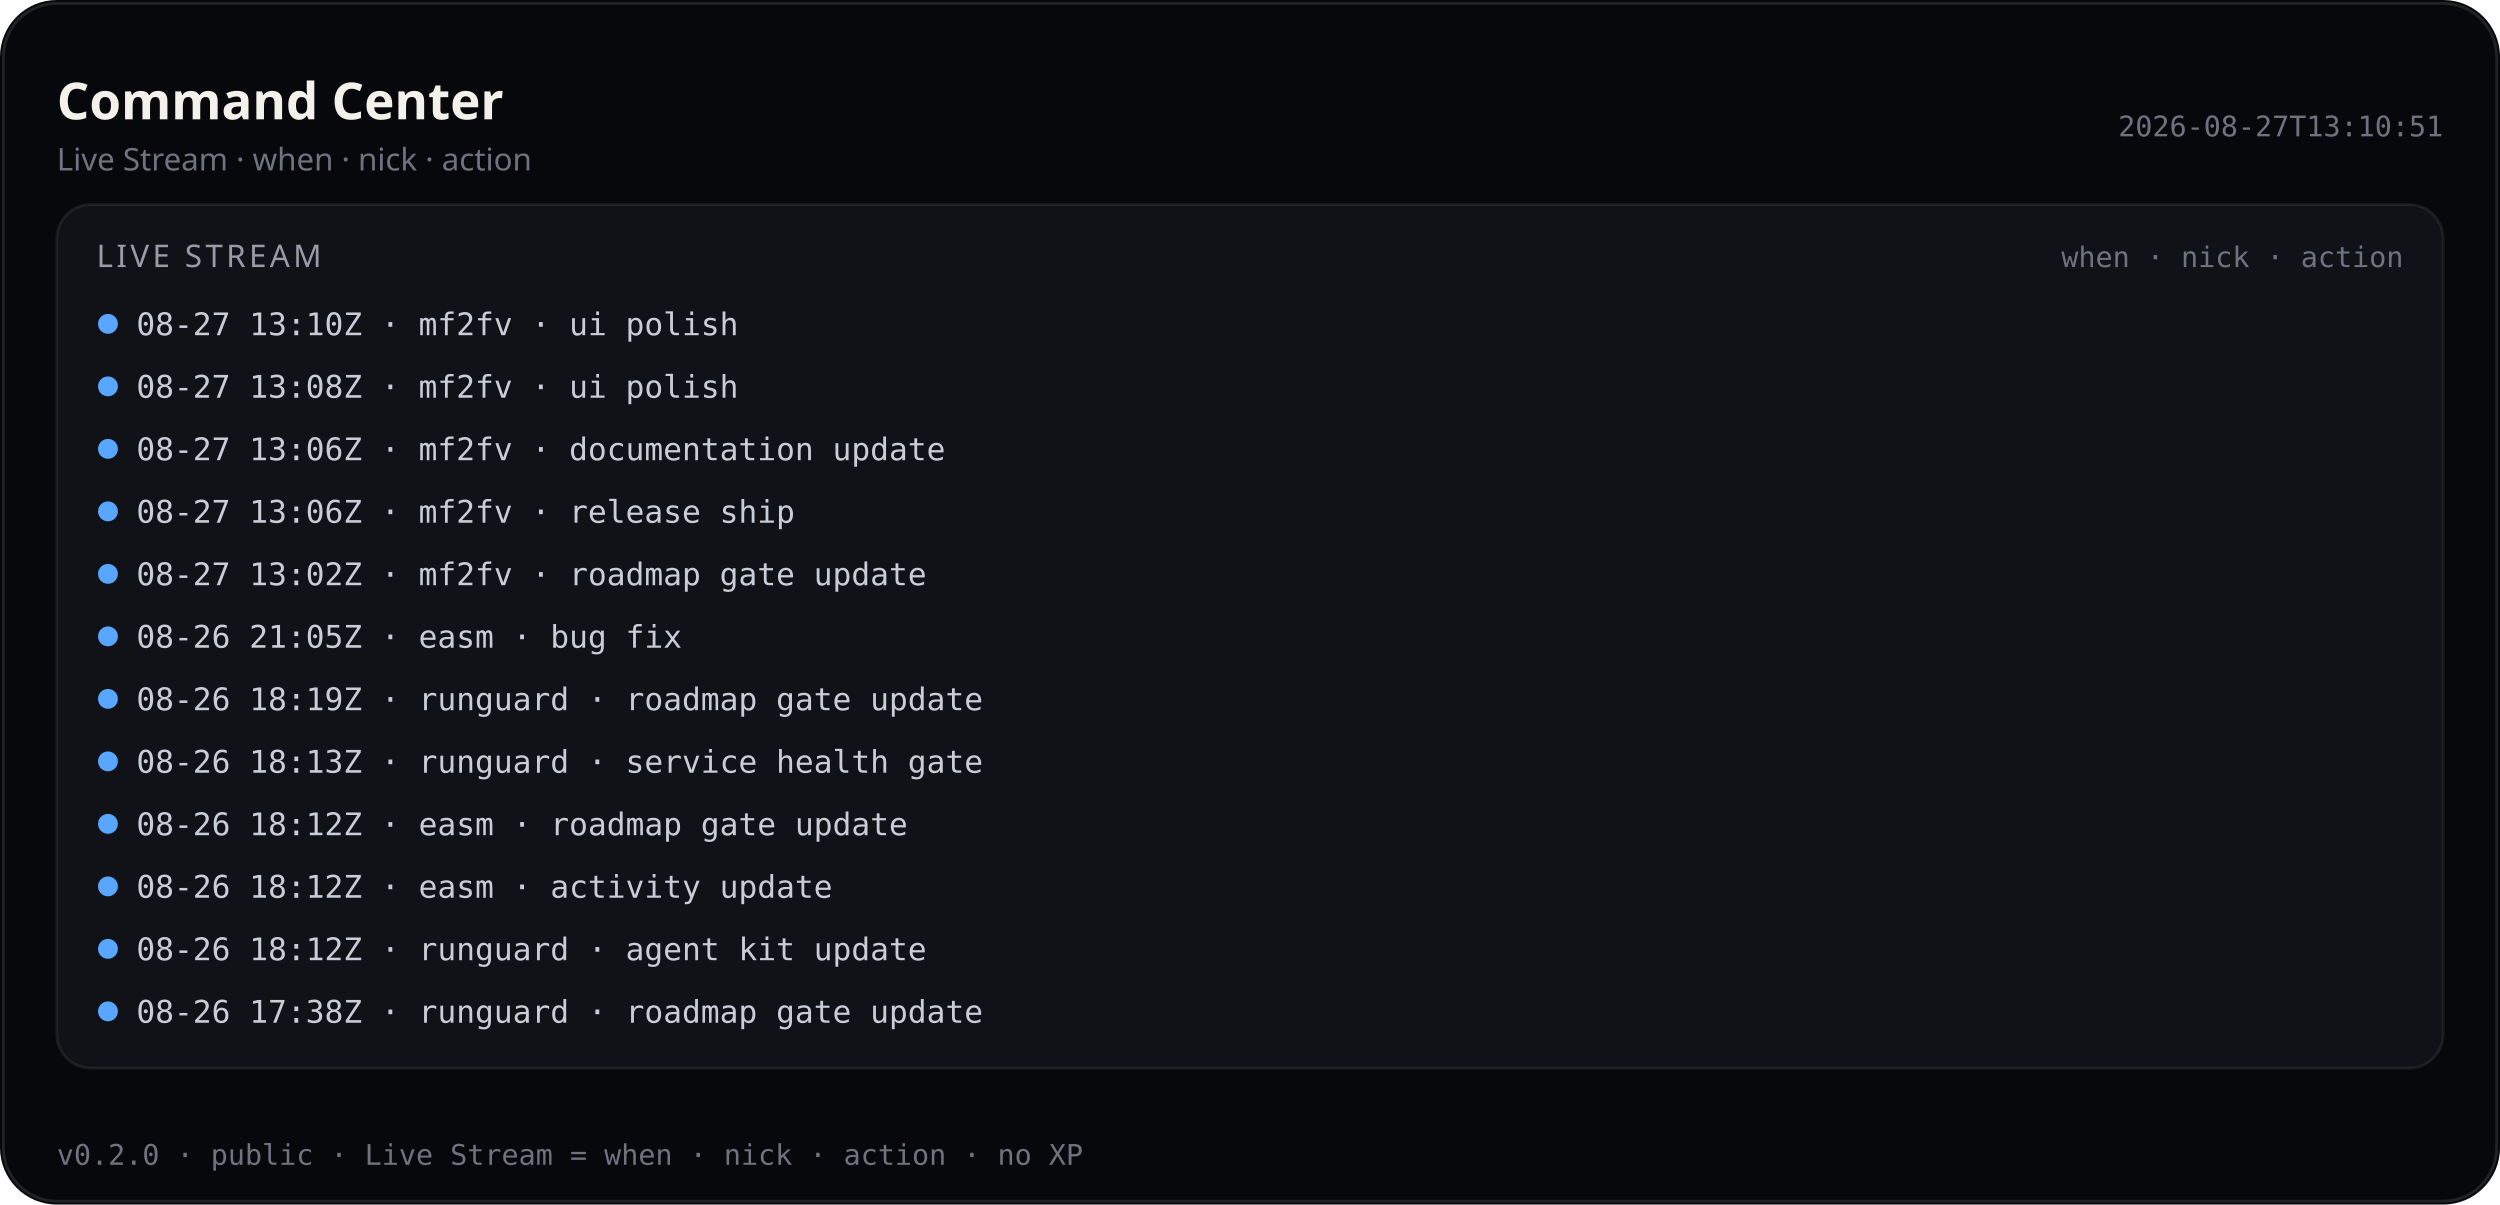
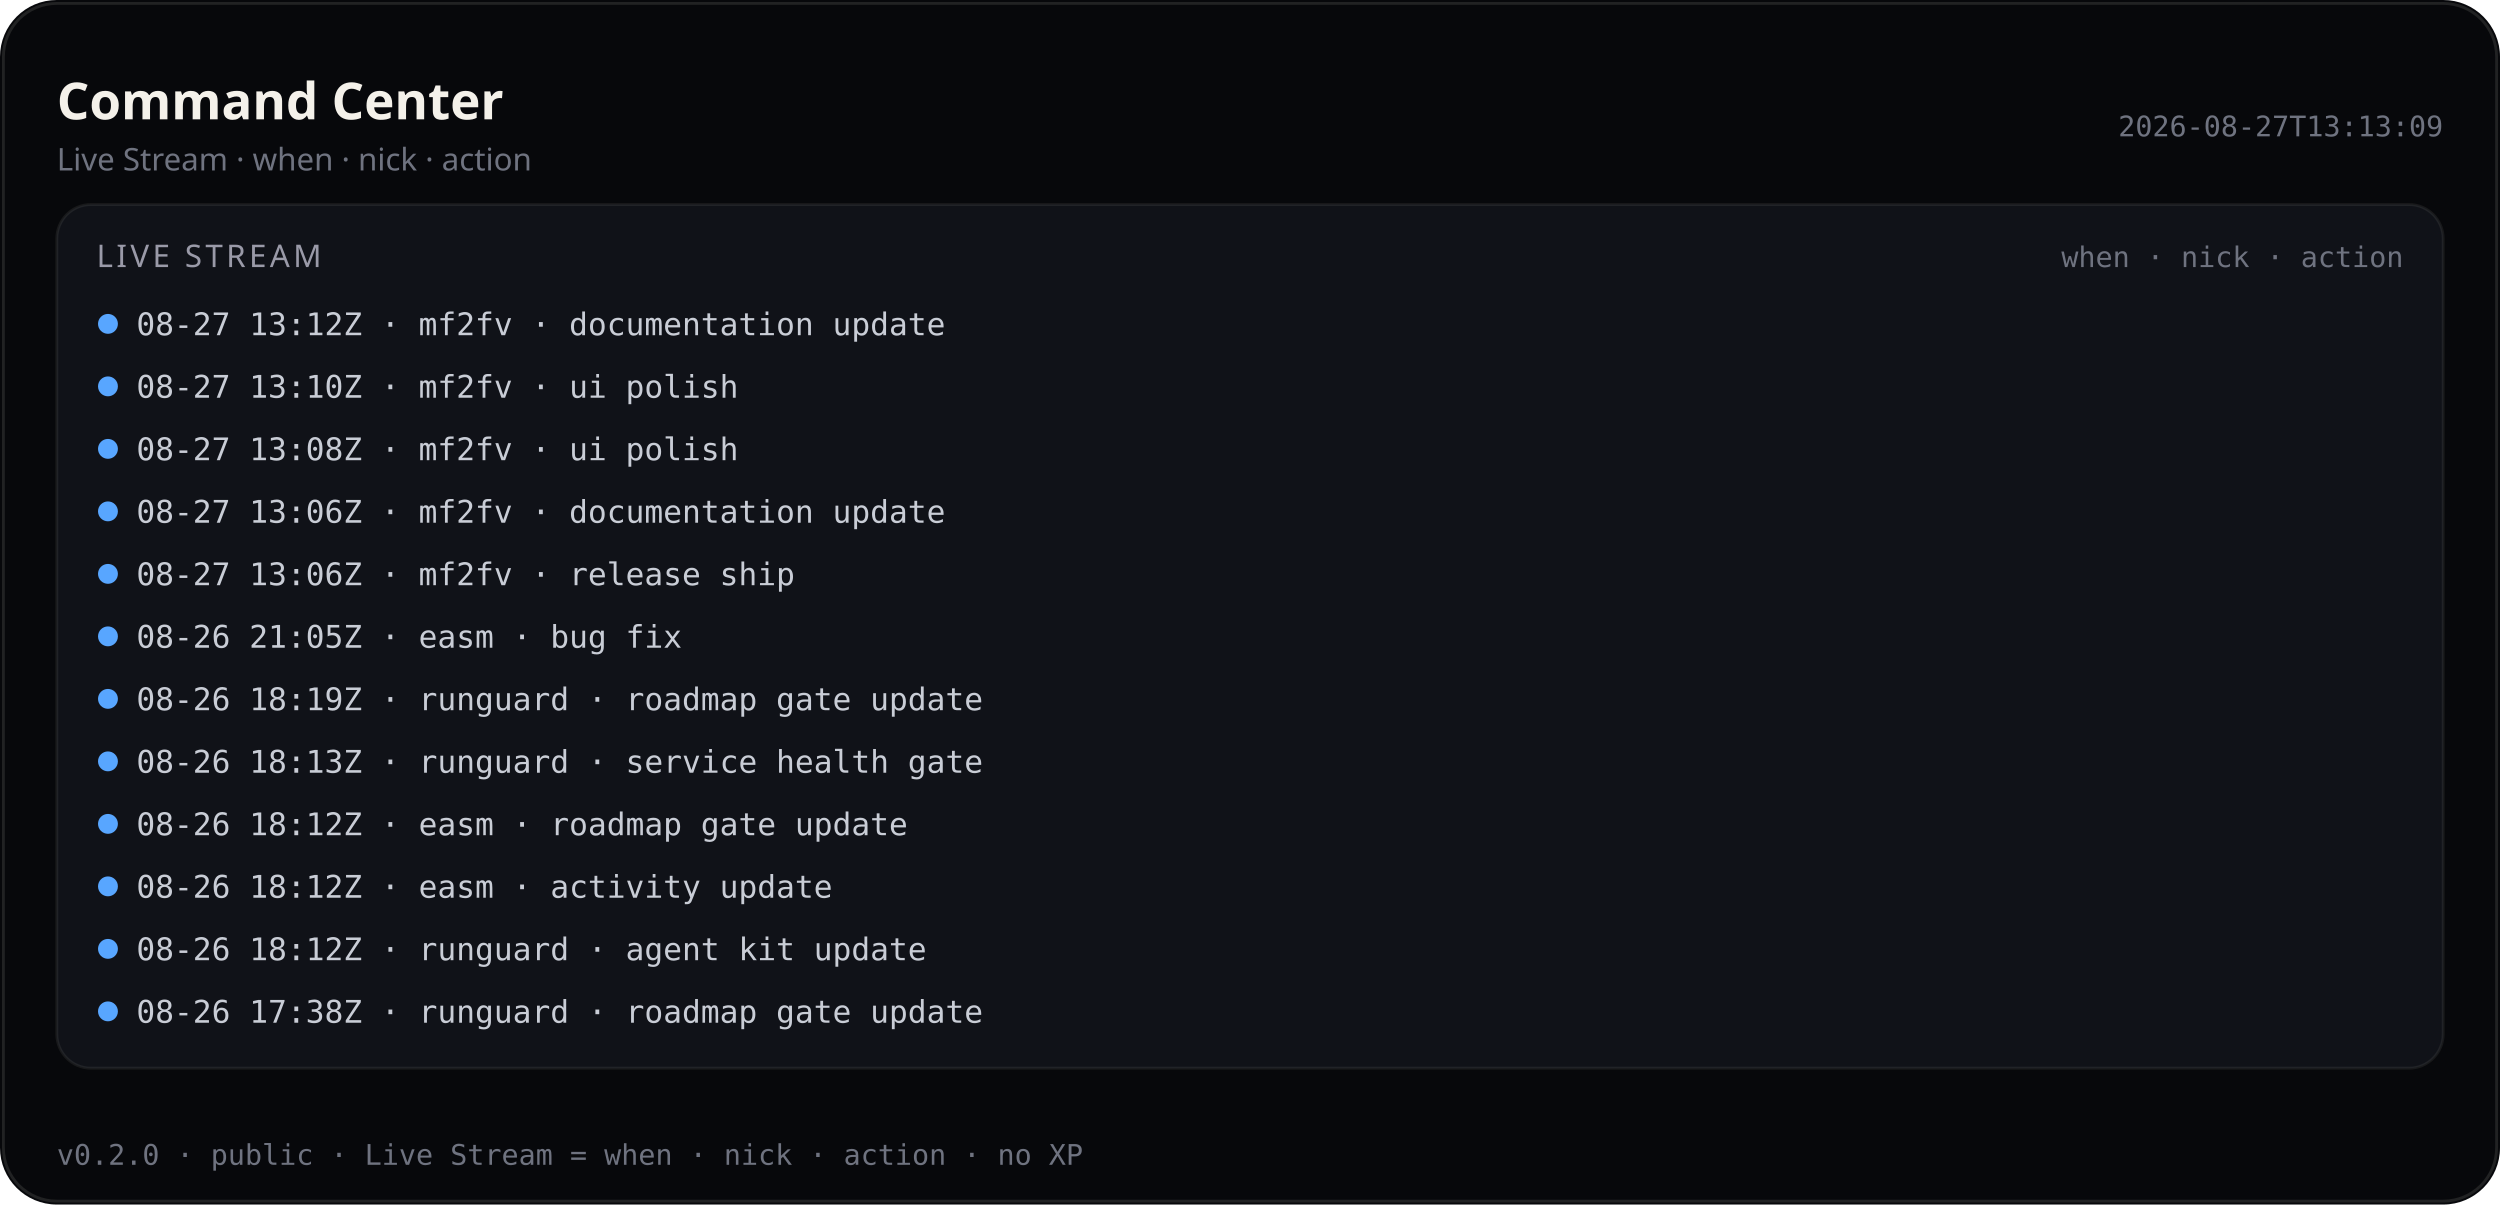
<svg xmlns="http://www.w3.org/2000/svg" viewBox="0 0 880 424" width="880" height="424" role="img" aria-label="Command Center — Live Stream (public)">
  <rect width="880" height="424" rx="20" fill="#07080b" />
  <rect x="1.2" y="1.2" width="877.6" height="421.6" rx="18.8" fill="none" stroke="rgba(232,228,214,0.12)" />
  <text x="20" y="42" fill="#f4f1ea" font-size="18" font-family="ui-sans-serif, system-ui, sans-serif" font-weight="600">Command Center</text>
  <text x="20" y="60" fill="#6f7380" font-size="11" font-family="ui-sans-serif, system-ui, sans-serif">Live Stream · when · nick · action</text>
-   <text x="860" y="48" fill="#6f7380" font-size="10" text-anchor="end" font-family="ui-monospace, SFMono-Regular, monospace">2026-08-27T13:10:51</text>
+   <text x="860" y="48" fill="#6f7380" font-size="10" text-anchor="end" font-family="ui-monospace, SFMono-Regular, monospace">2026-08-27T13:13:09</text>
  <rect x="20" y="72" width="840" height="304" rx="12" fill="#101218" stroke="rgba(232,228,214,0.08)" />
  <text x="34" y="94" fill="#9a9aa8" font-size="11" font-family="ui-sans-serif, system-ui, sans-serif" letter-spacing="1.2">LIVE STREAM</text>
  <text x="846" y="94" fill="#6f7380" font-size="10" text-anchor="end" font-family="ui-monospace, SFMono-Regular, monospace">when · nick · action</text>
  <defs>
    <clipPath id="live-stream-clip-pub">
      <rect x="20" y="72" width="840" height="304" />
    </clipPath>
  </defs>
  <g clip-path="url(#live-stream-clip-pub)">
    <circle cx="38" cy="114" r="3.5" fill="#58a6ff" />
-     <text x="48" y="118" fill="#c9cdd6" font-size="11" font-family="ui-monospace, SFMono-Regular, monospace">08-27 13:10Z · mf2fv · ui polish</text>
+     <text x="48" y="118" fill="#c9cdd6" font-size="11" font-family="ui-monospace, SFMono-Regular, monospace">08-27 13:12Z · mf2fv · documentation update</text>
    <circle cx="38" cy="136" r="3.5" fill="#58a6ff" />
-     <text x="48" y="140" fill="#c9cdd6" font-size="11" font-family="ui-monospace, SFMono-Regular, monospace">08-27 13:08Z · mf2fv · ui polish</text>
+     <text x="48" y="140" fill="#c9cdd6" font-size="11" font-family="ui-monospace, SFMono-Regular, monospace">08-27 13:10Z · mf2fv · ui polish</text>
    <circle cx="38" cy="158" r="3.5" fill="#58a6ff" />
-     <text x="48" y="162" fill="#c9cdd6" font-size="11" font-family="ui-monospace, SFMono-Regular, monospace">08-27 13:06Z · mf2fv · documentation update</text>
+     <text x="48" y="162" fill="#c9cdd6" font-size="11" font-family="ui-monospace, SFMono-Regular, monospace">08-27 13:08Z · mf2fv · ui polish</text>
    <circle cx="38" cy="180" r="3.5" fill="#58a6ff" />
-     <text x="48" y="184" fill="#c9cdd6" font-size="11" font-family="ui-monospace, SFMono-Regular, monospace">08-27 13:06Z · mf2fv · release ship</text>
+     <text x="48" y="184" fill="#c9cdd6" font-size="11" font-family="ui-monospace, SFMono-Regular, monospace">08-27 13:06Z · mf2fv · documentation update</text>
    <circle cx="38" cy="202" r="3.5" fill="#58a6ff" />
-     <text x="48" y="206" fill="#c9cdd6" font-size="11" font-family="ui-monospace, SFMono-Regular, monospace">08-27 13:02Z · mf2fv · roadmap gate update</text>
+     <text x="48" y="206" fill="#c9cdd6" font-size="11" font-family="ui-monospace, SFMono-Regular, monospace">08-27 13:06Z · mf2fv · release ship</text>
    <circle cx="38" cy="224" r="3.5" fill="#58a6ff" />
    <text x="48" y="228" fill="#c9cdd6" font-size="11" font-family="ui-monospace, SFMono-Regular, monospace">08-26 21:05Z · easm · bug fix</text>
    <circle cx="38" cy="246" r="3.5" fill="#58a6ff" />
    <text x="48" y="250" fill="#c9cdd6" font-size="11" font-family="ui-monospace, SFMono-Regular, monospace">08-26 18:19Z · runguard · roadmap gate update</text>
    <circle cx="38" cy="268" r="3.5" fill="#58a6ff" />
    <text x="48" y="272" fill="#c9cdd6" font-size="11" font-family="ui-monospace, SFMono-Regular, monospace">08-26 18:13Z · runguard · service health gate</text>
    <circle cx="38" cy="290" r="3.5" fill="#58a6ff" />
    <text x="48" y="294" fill="#c9cdd6" font-size="11" font-family="ui-monospace, SFMono-Regular, monospace">08-26 18:12Z · easm · roadmap gate update</text>
    <circle cx="38" cy="312" r="3.5" fill="#58a6ff" />
    <text x="48" y="316" fill="#c9cdd6" font-size="11" font-family="ui-monospace, SFMono-Regular, monospace">08-26 18:12Z · easm · activity update</text>
    <circle cx="38" cy="334" r="3.5" fill="#58a6ff" />
    <text x="48" y="338" fill="#c9cdd6" font-size="11" font-family="ui-monospace, SFMono-Regular, monospace">08-26 18:12Z · runguard · agent kit update</text>
    <circle cx="38" cy="356" r="3.5" fill="#58a6ff" />
    <text x="48" y="360" fill="#c9cdd6" font-size="11" font-family="ui-monospace, SFMono-Regular, monospace">08-26 17:38Z · runguard · roadmap gate update</text>
  </g>
  <text x="20" y="410" fill="#6f7380" font-size="10" font-family="ui-monospace, SFMono-Regular, monospace">v0.2.0 · public · Live Stream = when · nick · action · no XP</text>
</svg>
